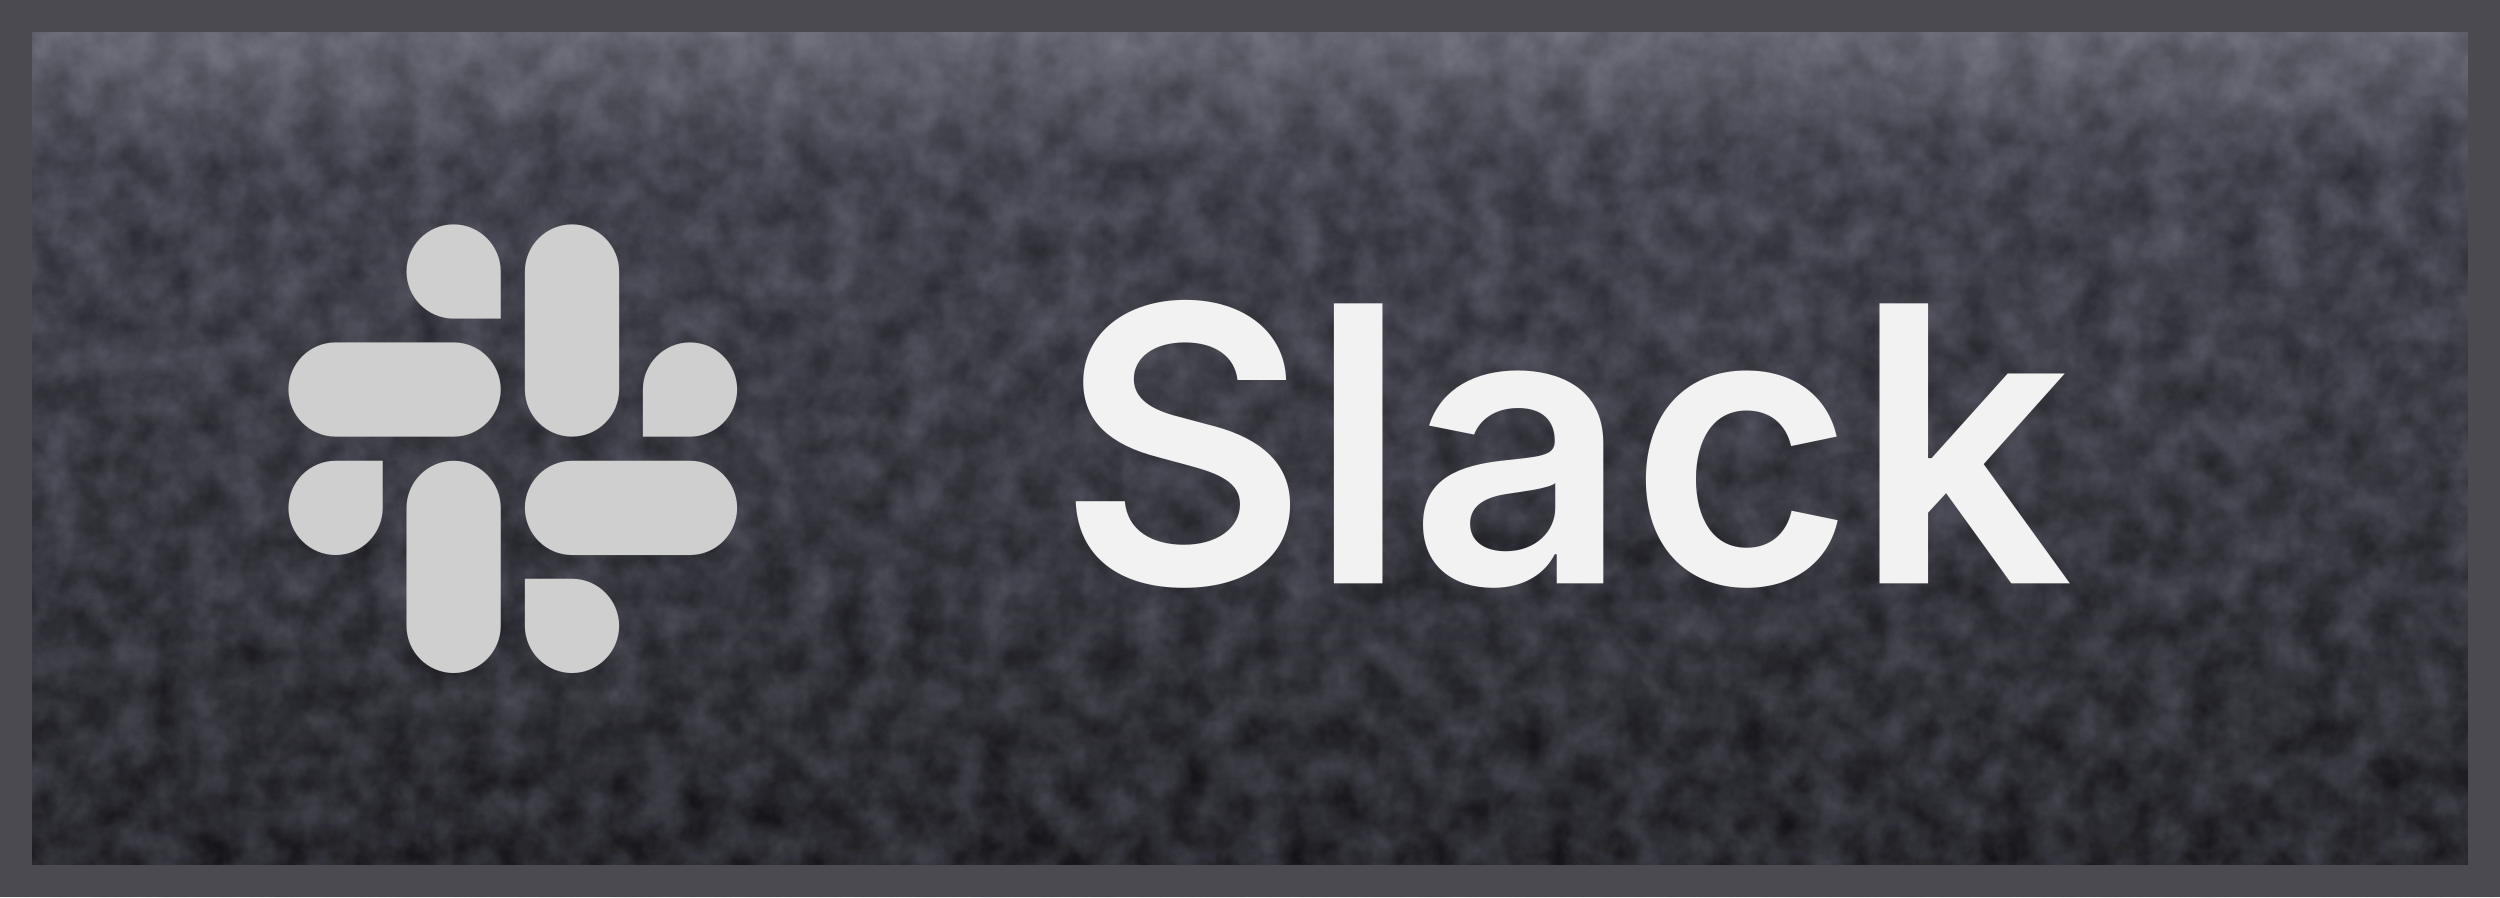
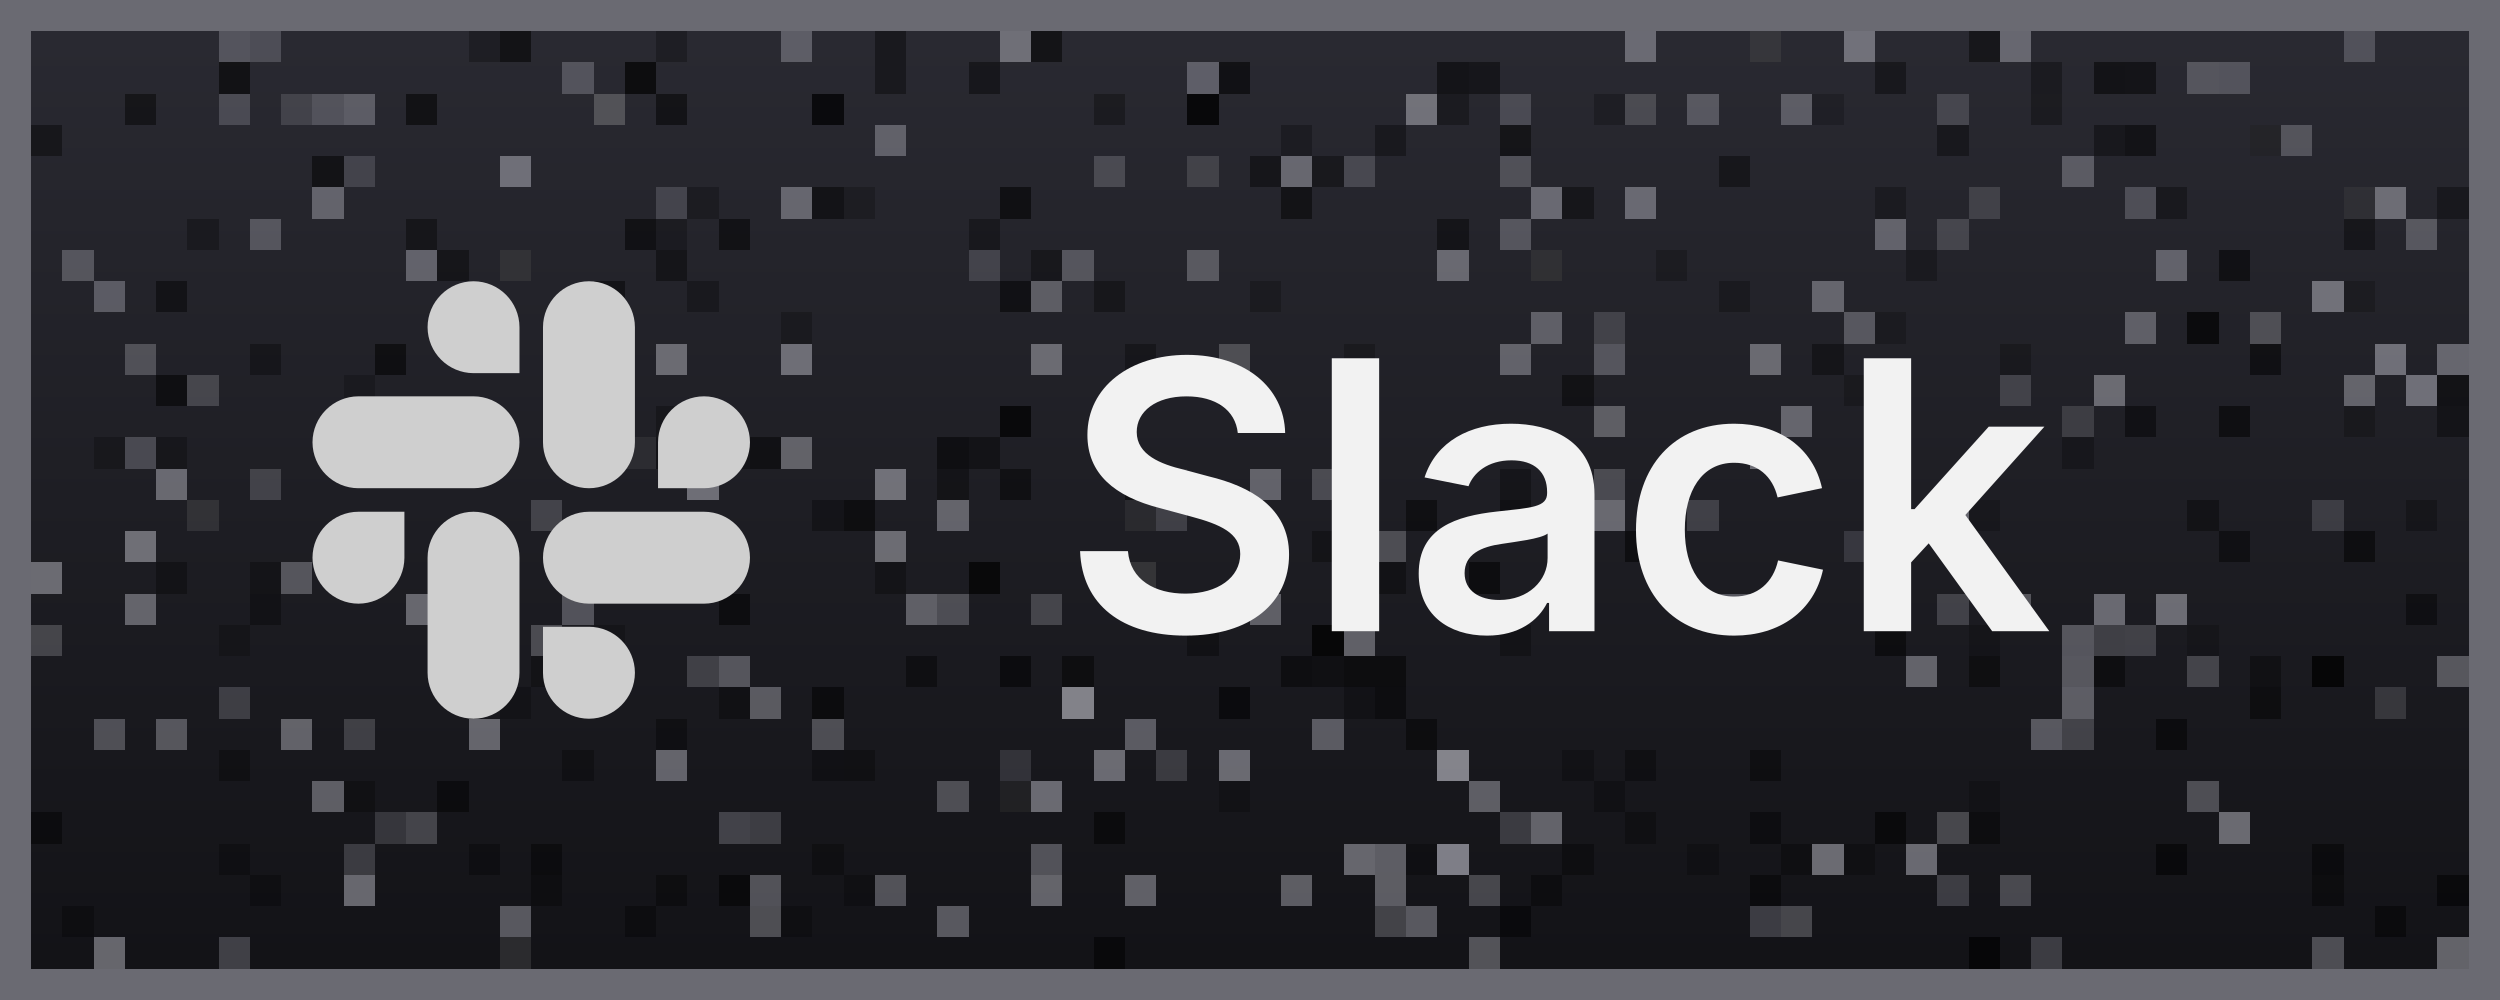
- <svg xmlns="http://www.w3.org/2000/svg" width="78" height="28" viewBox="0 0 78 28" role="img" aria-label="Slack">
+ <svg xmlns="http://www.w3.org/2000/svg" width="80" height="32" viewBox="0 0 80 32" role="img" aria-label="Slack">
  <defs>
    <linearGradient id="pt" x1="0" y1="0" x2="0" y2="1">
-       <stop offset="0" stop-color="#5a5a64" />
-       <stop offset="0.18" stop-color="#2a2a32" />
-       <stop offset="0.55" stop-color="#1e1e24" />
-       <stop offset="1" stop-color="#08080a" />
+       <stop offset="0" stop-color="#2a2a32" />
+       <stop offset="1" stop-color="#121216" />
    </linearGradient>
-     <filter id="gn" x="0" y="0" width="1" height="1" filterUnits="objectBoundingBox" primitiveUnits="userSpaceOnUse" color-interpolation-filters="sRGB">
-       <feTurbulence type="fractalNoise" baseFrequency="0.85" numOctaves="4" seed="4" stitchTiles="stitch" result="n" />
-       <feColorMatrix type="matrix" values="0 0 0 0 0.78  0 0 0 0 0.78  0 0 0 0 0.82  0 0 0 0.45 0" in="n" result="g" />
-       <feBlend in="SourceGraphic" in2="g" mode="overlay" />
-     </filter>
+     <clipPath id="face">
+       <rect x="0" y="0" width="80" height="32" />
+     </clipPath>
  </defs>
-   <rect x="0" y="0" width="78" height="28" shape-rendering="crispEdges" fill="url(#pt)" filter="url(#gn)" />
-   <rect x="0.5" y="0.5" width="77" height="27" fill="none" stroke="#4a4a50" shape-rendering="crispEdges" />
-   <g transform="translate(9.00 7.00) scale(0.5833)" fill="#cfcfcf">
+   <g clip-path="url(#face)" shape-rendering="crispEdges">
+     <rect x="0" y="0" width="80" height="32" fill="url(#pt)" />
+     <rect x="62" y="0" width="1" height="1" fill="#000000" opacity="0.51" />
+     <rect x="41" y="4" width="1" height="1" fill="#000000" opacity="0.27" />
+     <rect x="56" y="1" width="1" height="1" fill="#c8c8d2" opacity="0.41" />
+     <rect x="46" y="8" width="1" height="1" fill="#c8c8d2" opacity="0.42" />
+     <rect x="56" y="28" width="1" height="1" fill="#000000" opacity="0.45" />
+     <rect x="16" y="30" width="1" height="1" fill="#c8c8d2" opacity="0.40" />
+     <rect x="32" y="13" width="1" height="1" fill="#000000" opacity="0.50" />
+     <rect x="72" y="31" width="1" height="1" fill="#c8c8d2" opacity="0.25" />
+     <rect x="31" y="18" width="1" height="1" fill="#000000" opacity="0.46" />
+     <rect x="52" y="17" width="1" height="1" fill="#000000" opacity="0.51" />
+     <rect x="42" y="17" width="1" height="1" fill="#000000" opacity="0.32" />
+     <rect x="23" y="26" width="1" height="1" fill="#c8c8d2" opacity="0.25" />
+     <rect x="30" y="29" width="1" height="1" fill="#c8c8d2" opacity="0.38" />
+     <rect x="75" y="9" width="1" height="1" fill="#000000" opacity="0.21" />
+     <rect x="58" y="9" width="1" height="1" fill="#c8c8d2" opacity="0.40" />
+     <rect x="0" y="19" width="1" height="1" fill="#000000" opacity="0.32" />
+     <rect x="72" y="22" width="1" height="1" fill="#000000" opacity="0.45" />
+     <rect x="39" y="25" width="1" height="1" fill="#000000" opacity="0.22" />
+     <rect x="20" y="2" width="1" height="1" fill="#000000" opacity="0.30" />
+     <rect x="0" y="18" width="1" height="1" fill="#c8c8d2" opacity="0.46" />
+     <rect x="31" y="18" width="1" height="1" fill="#000000" opacity="0.42" />
+     <rect x="68" y="10" width="1" height="1" fill="#c8c8d2" opacity="0.37" />
+     <rect x="60" y="26" width="1" height="1" fill="#000000" opacity="0.55" />
+     <rect x="24" y="28" width="1" height="1" fill="#c8c8d2" opacity="0.34" />
+     <rect x="70" y="21" width="1" height="1" fill="#c8c8d2" opacity="0.24" />
+     <rect x="23" y="22" width="1" height="1" fill="#000000" opacity="0.33" />
+     <rect x="28" y="18" width="1" height="1" fill="#000000" opacity="0.30" />
+     <rect x="59" y="10" width="1" height="1" fill="#c8c8d2" opacity="0.32" />
+     <rect x="44" y="22" width="1" height="1" fill="#000000" opacity="0.48" />
+     <rect x="27" y="28" width="1" height="1" fill="#000000" opacity="0.23" />
+     <rect x="3" y="14" width="1" height="1" fill="#000000" opacity="0.24" />
+     <rect x="31" y="14" width="1" height="1" fill="#000000" opacity="0.39" />
+     <rect x="31" y="8" width="1" height="1" fill="#c8c8d2" opacity="0.19" />
+     <rect x="4" y="11" width="1" height="1" fill="#c8c8d2" opacity="0.28" />
+     <rect x="60" y="20" width="1" height="1" fill="#000000" opacity="0.49" />
+     <rect x="1" y="18" width="1" height="1" fill="#c8c8d2" opacity="0.46" />
+     <rect x="28" y="2" width="1" height="1" fill="#000000" opacity="0.38" />
+     <rect x="46" y="3" width="1" height="1" fill="#000000" opacity="0.32" />
+     <rect x="78" y="11" width="1" height="1" fill="#c8c8d2" opacity="0.41" />
+     <rect x="33" y="11" width="1" height="1" fill="#c8c8d2" opacity="0.44" />
+     <rect x="78" y="21" width="1" height="1" fill="#c8c8d2" opacity="0.35" />
+     <rect x="70" y="2" width="1" height="1" fill="#c8c8d2" opacity="0.28" />
+     <rect x="43" y="11" width="1" height="1" fill="#000000" opacity="0.24" />
+     <rect x="42" y="20" width="1" height="1" fill="#000000" opacity="0.48" />
+     <rect x="63" y="16" width="1" height="1" fill="#000000" opacity="0.21" />
+     <rect x="21" y="3" width="1" height="1" fill="#000000" opacity="0.50" />
+     <rect x="74" y="27" width="1" height="1" fill="#000000" opacity="0.47" />
+     <rect x="37" y="15" width="1" height="1" fill="#c8c8d2" opacity="0.29" />
+     <rect x="8" y="18" width="1" height="1" fill="#000000" opacity="0.30" />
+     <rect x="8" y="0" width="1" height="1" fill="#000000" opacity="0.49" />
+     <rect x="33" y="25" width="1" height="1" fill="#c8c8d2" opacity="0.47" />
+     <rect x="54" y="27" width="1" height="1" fill="#000000" opacity="0.23" />
+     <rect x="33" y="9" width="1" height="1" fill="#c8c8d2" opacity="0.35" />
+     <rect x="0" y="26" width="1" height="1" fill="#000000" opacity="0.25" />
+     <rect x="60" y="6" width="1" height="1" fill="#000000" opacity="0.27" />
+     <rect x="19" y="14" width="1" height="1" fill="#c8c8d2" opacity="0.26" />
+     <rect x="35" y="3" width="1" height="1" fill="#000000" opacity="0.31" />
+     <rect x="8" y="7" width="1" height="1" fill="#c8c8d2" opacity="0.30" />
+     <rect x="1" y="26" width="1" height="1" fill="#000000" opacity="0.30" />
+     <rect x="48" y="7" width="1" height="1" fill="#c8c8d2" opacity="0.30" />
+     <rect x="35" y="5" width="1" height="1" fill="#c8c8d2" opacity="0.22" />
+     <rect x="50" y="18" width="1" height="1" fill="#c8c8d2" opacity="0.46" />
+     <rect x="48" y="29" width="1" height="1" fill="#000000" opacity="0.48" />
+     <rect x="63" y="20" width="1" height="1" fill="#000000" opacity="0.22" />
+     <rect x="9" y="18" width="1" height="1" fill="#c8c8d2" opacity="0.33" />
+     <rect x="15" y="0" width="1" height="1" fill="#c8c8d2" opacity="0.32" />
+     <rect x="0" y="4" width="1" height="1" fill="#c8c8d2" opacity="0.40" />
+     <rect x="18" y="18" width="1" height="1" fill="#c8c8d2" opacity="0.29" />
+     <rect x="21" y="24" width="1" height="1" fill="#c8c8d2" opacity="0.43" />
+     <rect x="75" y="6" width="1" height="1" fill="#c8c8d2" opacity="0.19" />
+     <rect x="70" y="16" width="1" height="1" fill="#000000" opacity="0.36" />
+     <rect x="72" y="10" width="1" height="1" fill="#000000" opacity="0.50" />
+     <rect x="36" y="28" width="1" height="1" fill="#c8c8d2" opacity="0.42" />
+     <rect x="42" y="5" width="1" height="1" fill="#000000" opacity="0.35" />
+     <rect x="26" y="3" width="1" height="1" fill="#000000" opacity="0.49" />
+     <rect x="6" y="12" width="1" height="1" fill="#c8c8d2" opacity="0.22" />
+     <rect x="35" y="9" width="1" height="1" fill="#000000" opacity="0.35" />
+     <rect x="3" y="23" width="1" height="1" fill="#c8c8d2" opacity="0.43" />
+     <rect x="51" y="3" width="1" height="1" fill="#000000" opacity="0.24" />
+     <rect x="6" y="7" width="1" height="1" fill="#000000" opacity="0.29" />
+     <rect x="7" y="22" width="1" height="1" fill="#c8c8d2" opacity="0.21" />
+     <rect x="11" y="25" width="1" height="1" fill="#000000" opacity="0.28" />
+     <rect x="58" y="11" width="1" height="1" fill="#000000" opacity="0.37" />
+     <rect x="43" y="0" width="1" height="1" fill="#000000" opacity="0.49" />
+     <rect x="74" y="9" width="1" height="1" fill="#c8c8d2" opacity="0.47" />
+     <rect x="21" y="11" width="1" height="1" fill="#c8c8d2" opacity="0.44" />
+     <rect x="14" y="18" width="1" height="1" fill="#c8c8d2" opacity="0.27" />
+     <rect x="38" y="8" width="1" height="1" fill="#000000" opacity="0.25" />
+     <rect x="58" y="27" width="1" height="1" fill="#c8c8d2" opacity="0.48" />
+     <rect x="46" y="17" width="1" height="1" fill="#000000" opacity="0.38" />
+     <rect x="71" y="8" width="1" height="1" fill="#000000" opacity="0.52" />
+     <rect x="8" y="28" width="1" height="1" fill="#000000" opacity="0.30" />
+     <rect x="28" y="15" width="1" height="1" fill="#c8c8d2" opacity="0.35" />
+     <rect x="49" y="0" width="1" height="1" fill="#c8c8d2" opacity="0.43" />
+     <rect x="43" y="27" width="1" height="1" fill="#c8c8d2" opacity="0.45" />
+     <rect x="58" y="3" width="1" height="1" fill="#000000" opacity="0.20" />
+     <rect x="79" y="7" width="1" height="1" fill="#000000" opacity="0.36" />
+     <rect x="5" y="18" width="1" height="1" fill="#000000" opacity="0.33" />
+     <rect x="1" y="4" width="1" height="1" fill="#000000" opacity="0.41" />
+     <rect x="1" y="20" width="1" height="1" fill="#c8c8d2" opacity="0.24" />
+     <rect x="17" y="21" width="1" height="1" fill="#000000" opacity="0.28" />
+     <rect x="38" y="3" width="1" height="1" fill="#000000" opacity="0.56" />
+     <rect x="65" y="3" width="1" height="1" fill="#000000" opacity="0.31" />
+     <rect x="19" y="20" width="1" height="1" fill="#000000" opacity="0.21" />
+     <rect x="4" y="17" width="1" height="1" fill="#c8c8d2" opacity="0.48" />
+     <rect x="24" y="29" width="1" height="1" fill="#c8c8d2" opacity="0.32" />
+     <rect x="71" y="17" width="1" height="1" fill="#000000" opacity="0.44" />
+     <rect x="25" y="11" width="1" height="1" fill="#c8c8d2" opacity="0.46" />
+     <rect x="1" y="26" width="1" height="1" fill="#000000" opacity="0.21" />
+     <rect x="13" y="19" width="1" height="1" fill="#000000" opacity="0.39" />
+     <rect x="72" y="4" width="1" height="1" fill="#c8c8d2" opacity="0.18" />
+     <rect x="66" y="22" width="1" height="1" fill="#c8c8d2" opacity="0.39" />
+     <rect x="37" y="16" width="1" height="1" fill="#c8c8d2" opacity="0.20" />
+     <rect x="56" y="31" width="1" height="1" fill="#000000" opacity="0.33" />
+     <rect x="15" y="23" width="1" height="1" fill="#c8c8d2" opacity="0.44" />
+     <rect x="76" y="11" width="1" height="1" fill="#c8c8d2" opacity="0.47" />
+     <rect x="35" y="30" width="1" height="1" fill="#000000" opacity="0.50" />
+     <rect x="25" y="29" width="1" height="1" fill="#000000" opacity="0.26" />
+     <rect x="41" y="5" width="1" height="1" fill="#c8c8d2" opacity="0.40" />
+     <rect x="70" y="10" width="1" height="1" fill="#000000" opacity="0.50" />
+     <rect x="25" y="1" width="1" height="1" fill="#c8c8d2" opacity="0.33" />
+     <rect x="36" y="15" width="1" height="1" fill="#000000" opacity="0.47" />
+     <rect x="14" y="8" width="1" height="1" fill="#000000" opacity="0.40" />
+     <rect x="62" y="28" width="1" height="1" fill="#c8c8d2" opacity="0.23" />
+     <rect x="25" y="31" width="1" height="1" fill="#000000" opacity="0.21" />
+     <rect x="68" y="13" width="1" height="1" fill="#000000" opacity="0.46" />
+     <rect x="78" y="31" width="1" height="1" fill="#c8c8d2" opacity="0.41" />
+     <rect x="73" y="4" width="1" height="1" fill="#c8c8d2" opacity="0.28" />
+     <rect x="6" y="16" width="1" height="1" fill="#000000" opacity="0.44" />
+     <rect x="78" y="28" width="1" height="1" fill="#000000" opacity="0.53" />
+     <rect x="9" y="3" width="1" height="1" fill="#c8c8d2" opacity="0.17" />
+     <rect x="62" y="26" width="1" height="1" fill="#000000" opacity="0.32" />
+     <rect x="51" y="15" width="1" height="1" fill="#c8c8d2" opacity="0.26" />
+     <rect x="11" y="12" width="1" height="1" fill="#000000" opacity="0.20" />
+     <rect x="23" y="19" width="1" height="1" fill="#000000" opacity="0.52" />
+     <rect x="4" y="3" width="1" height="1" fill="#000000" opacity="0.46" />
+     <rect x="32" y="24" width="1" height="1" fill="#c8c8d2" opacity="0.16" />
+     <rect x="69" y="6" width="1" height="1" fill="#000000" opacity="0.33" />
+     <rect x="5" y="14" width="1" height="1" fill="#000000" opacity="0.27" />
+     <rect x="76" y="6" width="1" height="1" fill="#c8c8d2" opacity="0.44" />
+     <rect x="75" y="1" width="1" height="1" fill="#c8c8d2" opacity="0.25" />
+     <rect x="39" y="2" width="1" height="1" fill="#000000" opacity="0.32" />
+     <rect x="56" y="11" width="1" height="1" fill="#000000" opacity="0.33" />
+     <rect x="36" y="16" width="1" height="1" fill="#c8c8d2" opacity="0.19" />
+     <rect x="56" y="14" width="1" height="1" fill="#c8c8d2" opacity="0.45" />
+     <rect x="57" y="13" width="1" height="1" fill="#c8c8d2" opacity="0.41" />
+     <rect x="24" y="14" width="1" height="1" fill="#000000" opacity="0.45" />
+     <rect x="46" y="27" width="1" height="1" fill="#c8c8d2" opacity="0.45" />
+     <rect x="48" y="20" width="1" height="1" fill="#000000" opacity="0.28" />
+     <rect x="59" y="12" width="1" height="1" fill="#000000" opacity="0.22" />
+     <rect x="35" y="26" width="1" height="1" fill="#000000" opacity="0.51" />
+     <rect x="22" y="15" width="1" height="1" fill="#c8c8d2" opacity="0.47" />
+     <rect x="51" y="11" width="1" height="1" fill="#c8c8d2" opacity="0.31" />
+     <rect x="28" y="4" width="1" height="1" fill="#c8c8d2" opacity="0.36" />
+     <rect x="75" y="13" width="1" height="1" fill="#000000" opacity="0.23" />
+     <rect x="42" y="23" width="1" height="1" fill="#c8c8d2" opacity="0.38" />
+     <rect x="39" y="22" width="1" height="1" fill="#000000" opacity="0.54" />
+     <rect x="20" y="18" width="1" height="1" fill="#000000" opacity="0.26" />
+     <rect x="38" y="5" width="1" height="1" fill="#c8c8d2" opacity="0.17" />
+     <rect x="28" y="1" width="1" height="1" fill="#000000" opacity="0.38" />
+     <rect x="56" y="24" width="1" height="1" fill="#000000" opacity="0.39" />
+     <rect x="30" y="14" width="1" height="1" fill="#000000" opacity="0.51" />
+     <rect x="12" y="11" width="1" height="1" fill="#000000" opacity="0.54" />
+     <rect x="25" y="31" width="1" height="1" fill="#000000" opacity="0.48" />
+     <rect x="9" y="23" width="1" height="1" fill="#c8c8d2" opacity="0.42" />
+     <rect x="59" y="27" width="1" height="1" fill="#000000" opacity="0.26" />
+     <rect x="53" y="8" width="1" height="1" fill="#000000" opacity="0.23" />
+     <rect x="59" y="31" width="1" height="1" fill="#000000" opacity="0.55" />
+     <rect x="77" y="7" width="1" height="1" fill="#c8c8d2" opacity="0.31" />
+     <rect x="44" y="28" width="1" height="1" fill="#c8c8d2" opacity="0.40" />
+     <rect x="34" y="21" width="1" height="1" fill="#000000" opacity="0.47" />
+     <rect x="25" y="31" width="1" height="1" fill="#000000" opacity="0.32" />
+     <rect x="64" y="11" width="1" height="1" fill="#000000" opacity="0.24" />
+     <rect x="44" y="17" width="1" height="1" fill="#c8c8d2" opacity="0.28" />
+     <rect x="46" y="24" width="1" height="1" fill="#c8c8d2" opacity="0.48" />
+     <rect x="23" y="14" width="1" height="1" fill="#000000" opacity="0.35" />
+     <rect x="55" y="5" width="1" height="1" fill="#000000" opacity="0.40" />
+     <rect x="24" y="0" width="1" height="1" fill="#c8c8d2" opacity="0.20" />
+     <rect x="68" y="20" width="1" height="1" fill="#c8c8d2" opacity="0.22" />
+     <rect x="40" y="15" width="1" height="1" fill="#c8c8d2" opacity="0.40" />
+     <rect x="50" y="18" width="1" height="1" fill="#c8c8d2" opacity="0.42" />
+     <rect x="75" y="6" width="1" height="1" fill="#000000" opacity="0.31" />
+     <rect x="78" y="6" width="1" height="1" fill="#000000" opacity="0.34" />
+     <rect x="60" y="31" width="1" height="1" fill="#c8c8d2" opacity="0.40" />
+     <rect x="30" y="19" width="1" height="1" fill="#c8c8d2" opacity="0.29" />
+     <rect x="72" y="10" width="1" height="1" fill="#c8c8d2" opacity="0.34" />
+     <rect x="19" y="3" width="1" height="1" fill="#000000" opacity="0.52" />
+     <rect x="13" y="8" width="1" height="1" fill="#c8c8d2" opacity="0.38" />
+     <rect x="7" y="2" width="1" height="1" fill="#000000" opacity="0.23" />
+     <rect x="49" y="28" width="1" height="1" fill="#000000" opacity="0.37" />
+     <rect x="65" y="23" width="1" height="1" fill="#c8c8d2" opacity="0.36" />
+     <rect x="23" y="7" width="1" height="1" fill="#000000" opacity="0.51" />
+     <rect x="21" y="28" width="1" height="1" fill="#000000" opacity="0.35" />
+     <rect x="53" y="0" width="1" height="1" fill="#c8c8d2" opacity="0.24" />
+     <rect x="71" y="13" width="1" height="1" fill="#000000" opacity="0.53" />
+     <rect x="7" y="27" width="1" height="1" fill="#000000" opacity="0.27" />
+     <rect x="32" y="25" width="1" height="1" fill="#c8c8d2" opacity="0.28" />
+     <rect x="44" y="27" width="1" height="1" fill="#c8c8d2" opacity="0.40" />
+     <rect x="40" y="19" width="1" height="1" fill="#c8c8d2" opacity="0.39" />
+     <rect x="22" y="21" width="1" height="1" fill="#c8c8d2" opacity="0.22" />
+     <rect x="66" y="14" width="1" height="1" fill="#000000" opacity="0.25" />
+     <rect x="10" y="5" width="1" height="1" fill="#000000" opacity="0.51" />
+     <rect x="14" y="25" width="1" height="1" fill="#000000" opacity="0.47" />
+     <rect x="48" y="16" width="1" height="1" fill="#000000" opacity="0.45" />
+     <rect x="16" y="22" width="1" height="1" fill="#000000" opacity="0.23" />
+     <rect x="0" y="18" width="1" height="1" fill="#000000" opacity="0.28" />
+     <rect x="62" y="26" width="1" height="1" fill="#c8c8d2" opacity="0.30" />
+     <rect x="31" y="7" width="1" height="1" fill="#000000" opacity="0.33" />
+     <rect x="50" y="27" width="1" height="1" fill="#000000" opacity="0.35" />
+     <rect x="40" y="9" width="1" height="1" fill="#000000" opacity="0.24" />
+     <rect x="21" y="6" width="1" height="1" fill="#c8c8d2" opacity="0.19" />
+     <rect x="27" y="16" width="1" height="1" fill="#000000" opacity="0.53" />
+     <rect x="39" y="11" width="1" height="1" fill="#000000" opacity="0.41" />
+     <rect x="7" y="20" width="1" height="1" fill="#000000" opacity="0.21" />
+     <rect x="2" y="8" width="1" height="1" fill="#c8c8d2" opacity="0.30" />
+     <rect x="20" y="7" width="1" height="1" fill="#000000" opacity="0.52" />
+     <rect x="43" y="21" width="1" height="1" fill="#000000" opacity="0.51" />
+     <rect x="62" y="19" width="1" height="1" fill="#c8c8d2" opacity="0.22" />
+     <rect x="31" y="2" width="1" height="1" fill="#000000" opacity="0.42" />
+     <rect x="69" y="8" width="1" height="1" fill="#c8c8d2" opacity="0.38" />
+     <rect x="39" y="11" width="1" height="1" fill="#c8c8d2" opacity="0.32" />
+     <rect x="52" y="1" width="1" height="1" fill="#c8c8d2" opacity="0.41" />
+     <rect x="11" y="27" width="1" height="1" fill="#c8c8d2" opacity="0.21" />
+     <rect x="21" y="13" width="1" height="1" fill="#000000" opacity="0.28" />
+     <rect x="71" y="26" width="1" height="1" fill="#c8c8d2" opacity="0.47" />
+     <rect x="26" y="27" width="1" height="1" fill="#000000" opacity="0.29" />
+     <rect x="32" y="13" width="1" height="1" fill="#000000" opacity="0.42" />
+     <rect x="31" y="31" width="1" height="1" fill="#000000" opacity="0.46" />
+     <rect x="74" y="21" width="1" height="1" fill="#000000" opacity="0.54" />
+     <rect x="79" y="21" width="1" height="1" fill="#c8c8d2" opacity="0.32" />
+     <rect x="17" y="16" width="1" height="1" fill="#c8c8d2" opacity="0.22" />
+     <rect x="26" y="3" width="1" height="1" fill="#000000" opacity="0.48" />
+     <rect x="17" y="28" width="1" height="1" fill="#000000" opacity="0.32" />
+     <rect x="16" y="8" width="1" height="1" fill="#c8c8d2" opacity="0.41" />
+     <rect x="33" y="19" width="1" height="1" fill="#c8c8d2" opacity="0.24" />
+     <rect x="60" y="2" width="1" height="1" fill="#000000" opacity="0.39" />
+     <rect x="52" y="26" width="1" height="1" fill="#000000" opacity="0.28" />
+     <rect x="32" y="15" width="1" height="1" fill="#000000" opacity="0.46" />
+     <rect x="36" y="16" width="1" height="1" fill="#000000" opacity="0.32" />
+     <rect x="74" y="16" width="1" height="1" fill="#c8c8d2" opacity="0.18" />
+     <rect x="67" y="20" width="1" height="1" fill="#c8c8d2" opacity="0.21" />
+     <rect x="36" y="23" width="1" height="1" fill="#c8c8d2" opacity="0.38" />
+     <rect x="32" y="6" width="1" height="1" fill="#000000" opacity="0.56" />
+     <rect x="64" y="19" width="1" height="1" fill="#c8c8d2" opacity="0.33" />
+     <rect x="39" y="2" width="1" height="1" fill="#000000" opacity="0.36" />
+     <rect x="54" y="3" width="1" height="1" fill="#c8c8d2" opacity="0.30" />
+     <rect x="26" y="23" width="1" height="1" fill="#c8c8d2" opacity="0.30" />
+     <rect x="34" y="22" width="1" height="1" fill="#c8c8d2" opacity="0.44" />
+     <rect x="70" y="25" width="1" height="1" fill="#c8c8d2" opacity="0.31" />
+     <rect x="75" y="12" width="1" height="1" fill="#c8c8d2" opacity="0.40" />
+     <rect x="20" y="14" width="1" height="1" fill="#c8c8d2" opacity="0.22" />
+     <rect x="64" y="31" width="1" height="1" fill="#c8c8d2" opacity="0.23" />
+     <rect x="71" y="2" width="1" height="1" fill="#c8c8d2" opacity="0.27" />
+     <rect x="13" y="7" width="1" height="1" fill="#000000" opacity="0.40" />
+     <rect x="44" y="29" width="1" height="1" fill="#c8c8d2" opacity="0.26" />
+     <rect x="64" y="1" width="1" height="1" fill="#c8c8d2" opacity="0.39" />
+     <rect x="37" y="31" width="1" height="1" fill="#000000" opacity="0.26" />
+     <rect x="79" y="20" width="1" height="1" fill="#c8c8d2" opacity="0.16" />
+     <rect x="48" y="3" width="1" height="1" fill="#c8c8d2" opacity="0.22" />
+     <rect x="17" y="27" width="1" height="1" fill="#000000" opacity="0.43" />
+     <rect x="0" y="10" width="1" height="1" fill="#c8c8d2" opacity="0.20" />
+     <rect x="14" y="10" width="1" height="1" fill="#c8c8d2" opacity="0.47" />
+     <rect x="77" y="12" width="1" height="1" fill="#c8c8d2" opacity="0.47" />
+     <rect x="47" y="31" width="1" height="1" fill="#c8c8d2" opacity="0.34" />
+     <rect x="25" y="6" width="1" height="1" fill="#c8c8d2" opacity="0.40" />
+     <rect x="22" y="6" width="1" height="1" fill="#000000" opacity="0.25" />
+     <rect x="70" y="10" width="1" height="1" fill="#000000" opacity="0.36" />
+     <rect x="68" y="4" width="1" height="1" fill="#000000" opacity="0.50" />
+     <rect x="18" y="24" width="1" height="1" fill="#000000" opacity="0.30" />
+     <rect x="78" y="12" width="1" height="1" fill="#000000" opacity="0.43" />
+     <rect x="21" y="1" width="1" height="1" fill="#000000" opacity="0.27" />
+     <rect x="15" y="1" width="1" height="1" fill="#000000" opacity="0.27" />
+     <rect x="16" y="29" width="1" height="1" fill="#c8c8d2" opacity="0.38" />
+     <rect x="55" y="19" width="1" height="1" fill="#c8c8d2" opacity="0.34" />
+     <rect x="66" y="21" width="1" height="1" fill="#c8c8d2" opacity="0.19" />
+     <rect x="15" y="27" width="1" height="1" fill="#000000" opacity="0.32" />
+     <rect x="77" y="19" width="1" height="1" fill="#000000" opacity="0.44" />
+     <rect x="44" y="4" width="1" height="1" fill="#000000" opacity="0.35" />
+     <rect x="79" y="11" width="1" height="1" fill="#c8c8d2" opacity="0.24" />
+     <rect x="43" y="18" width="1" height="1" fill="#c8c8d2" opacity="0.38" />
+     <rect x="21" y="14" width="1" height="1" fill="#000000" opacity="0.38" />
+     <rect x="57" y="3" width="1" height="1" fill="#c8c8d2" opacity="0.33" />
+     <rect x="51" y="13" width="1" height="1" fill="#000000" opacity="0.38" />
+     <rect x="12" y="26" width="1" height="1" fill="#c8c8d2" opacity="0.18" />
+     <rect x="11" y="3" width="1" height="1" fill="#c8c8d2" opacity="0.33" />
+     <rect x="38" y="20" width="1" height="1" fill="#000000" opacity="0.33" />
+     <rect x="63" y="26" width="1" height="1" fill="#000000" opacity="0.42" />
+     <rect x="51" y="16" width="1" height="1" fill="#c8c8d2" opacity="0.44" />
+     <rect x="63" y="1" width="1" height="1" fill="#000000" opacity="0.45" />
+     <rect x="32" y="25" width="1" height="1" fill="#000000" opacity="0.54" />
+     <rect x="52" y="3" width="1" height="1" fill="#000000" opacity="0.23" />
+     <rect x="44" y="18" width="1" height="1" fill="#000000" opacity="0.35" />
+     <rect x="33" y="27" width="1" height="1" fill="#c8c8d2" opacity="0.34" />
+     <rect x="63" y="6" width="1" height="1" fill="#c8c8d2" opacity="0.17" />
+     <rect x="19" y="3" width="1" height="1" fill="#c8c8d2" opacity="0.35" />
+     <rect x="68" y="2" width="1" height="1" fill="#000000" opacity="0.50" />
+     <rect x="2" y="29" width="1" height="1" fill="#000000" opacity="0.30" />
+     <rect x="20" y="2" width="1" height="1" fill="#000000" opacity="0.55" />
+     <rect x="21" y="7" width="1" height="1" fill="#000000" opacity="0.24" />
+     <rect x="48" y="15" width="1" height="1" fill="#000000" opacity="0.31" />
+     <rect x="24" y="22" width="1" height="1" fill="#c8c8d2" opacity="0.37" />
+     <rect x="44" y="21" width="1" height="1" fill="#000000" opacity="0.50" />
+     <rect x="51" y="10" width="1" height="1" fill="#c8c8d2" opacity="0.19" />
+     <rect x="79" y="13" width="1" height="1" fill="#c8c8d2" opacity="0.29" />
+     <rect x="18" y="18" width="1" height="1" fill="#c8c8d2" opacity="0.40" />
+     <rect x="52" y="3" width="1" height="1" fill="#c8c8d2" opacity="0.26" />
+     <rect x="51" y="25" width="1" height="1" fill="#000000" opacity="0.26" />
+     <rect x="16" y="30" width="1" height="1" fill="#000000" opacity="0.53" />
+     <rect x="27" y="24" width="1" height="1" fill="#000000" opacity="0.31" />
+     <rect x="27" y="6" width="1" height="1" fill="#000000" opacity="0.22" />
+     <rect x="47" y="25" width="1" height="1" fill="#c8c8d2" opacity="0.40" />
+     <rect x="38" y="8" width="1" height="1" fill="#c8c8d2" opacity="0.36" />
+     <rect x="79" y="6" width="1" height="1" fill="#000000" opacity="0.20" />
+     <rect x="46" y="2" width="1" height="1" fill="#000000" opacity="0.51" />
+     <rect x="13" y="26" width="1" height="1" fill="#c8c8d2" opacity="0.26" />
+     <rect x="50" y="24" width="1" height="1" fill="#000000" opacity="0.25" />
+     <rect x="47" y="30" width="1" height="1" fill="#000000" opacity="0.23" />
+     <rect x="28" y="17" width="1" height="1" fill="#c8c8d2" opacity="0.46" />
+     <rect x="61" y="27" width="1" height="1" fill="#c8c8d2" opacity="0.47" />
+     <rect x="64" y="28" width="1" height="1" fill="#c8c8d2" opacity="0.29" />
+     <rect x="36" y="18" width="1" height="1" fill="#c8c8d2" opacity="0.37" />
+     <rect x="11" y="5" width="1" height="1" fill="#c8c8d2" opacity="0.18" />
+     <rect x="25" y="14" width="1" height="1" fill="#000000" opacity="0.53" />
+     <rect x="38" y="2" width="1" height="1" fill="#c8c8d2" opacity="0.34" />
+     <rect x="33" y="28" width="1" height="1" fill="#c8c8d2" opacity="0.44" />
+     <rect x="65" y="30" width="1" height="1" fill="#c8c8d2" opacity="0.23" />
+     <rect x="45" y="3" width="1" height="1" fill="#c8c8d2" opacity="0.46" />
+     <rect x="78" y="30" width="1" height="1" fill="#c8c8d2" opacity="0.44" />
+     <rect x="47" y="18" width="1" height="1" fill="#000000" opacity="0.54" />
+     <rect x="29" y="31" width="1" height="1" fill="#000000" opacity="0.55" />
+     <rect x="79" y="14" width="1" height="1" fill="#000000" opacity="0.37" />
+     <rect x="66" y="20" width="1" height="1" fill="#c8c8d2" opacity="0.34" />
+     <rect x="56" y="26" width="1" height="1" fill="#000000" opacity="0.39" />
+     <rect x="39" y="24" width="1" height="1" fill="#c8c8d2" opacity="0.36" />
+     <rect x="49" y="6" width="1" height="1" fill="#c8c8d2" opacity="0.42" />
+     <rect x="0" y="3" width="1" height="1" fill="#c8c8d2" opacity="0.32" />
+     <rect x="3" y="30" width="1" height="1" fill="#c8c8d2" opacity="0.46" />
+     <rect x="61" y="21" width="1" height="1" fill="#c8c8d2" opacity="0.42" />
+     <rect x="18" y="21" width="1" height="1" fill="#000000" opacity="0.35" />
+     <rect x="5" y="9" width="1" height="1" fill="#000000" opacity="0.45" />
+     <rect x="26" y="22" width="1" height="1" fill="#000000" opacity="0.52" />
+     <rect x="59" y="17" width="1" height="1" fill="#c8c8d2" opacity="0.16" />
+     <rect x="4" y="14" width="1" height="1" fill="#c8c8d2" opacity="0.25" />
+     <rect x="66" y="21" width="1" height="1" fill="#c8c8d2" opacity="0.20" />
+     <rect x="77" y="16" width="1" height="1" fill="#000000" opacity="0.27" />
+     <rect x="62" y="3" width="1" height="1" fill="#c8c8d2" opacity="0.19" />
+     <rect x="50" y="6" width="1" height="1" fill="#000000" opacity="0.40" />
+     <rect x="55" y="9" width="1" height="1" fill="#000000" opacity="0.26" />
+     <rect x="60" y="31" width="1" height="1" fill="#c8c8d2" opacity="0.20" />
+     <rect x="17" y="20" width="1" height="1" fill="#c8c8d2" opacity="0.28" />
+     <rect x="61" y="8" width="1" height="1" fill="#000000" opacity="0.27" />
+     <rect x="18" y="19" width="1" height="1" fill="#c8c8d2" opacity="0.32" />
+     <rect x="49" y="8" width="1" height="1" fill="#c8c8d2" opacity="0.40" />
+     <rect x="62" y="7" width="1" height="1" fill="#c8c8d2" opacity="0.20" />
+     <rect x="38" y="3" width="1" height="1" fill="#000000" opacity="0.53" />
+     <rect x="48" y="5" width="1" height="1" fill="#c8c8d2" opacity="0.26" />
+     <rect x="26" y="6" width="1" height="1" fill="#000000" opacity="0.48" />
+     <rect x="49" y="8" width="1" height="1" fill="#000000" opacity="0.53" />
+     <rect x="13" y="3" width="1" height="1" fill="#000000" opacity="0.55" />
+     <rect x="4" y="19" width="1" height="1" fill="#c8c8d2" opacity="0.42" />
+     <rect x="7" y="31" width="1" height="1" fill="#c8c8d2" opacity="0.25" />
+     <rect x="63" y="30" width="1" height="1" fill="#000000" opacity="0.37" />
+     <rect x="67" y="21" width="1" height="1" fill="#000000" opacity="0.46" />
+     <rect x="29" y="21" width="1" height="1" fill="#000000" opacity="0.42" />
+     <rect x="0" y="18" width="1" height="1" fill="#000000" opacity="0.53" />
+     <rect x="8" y="11" width="1" height="1" fill="#000000" opacity="0.33" />
+     <rect x="6" y="0" width="1" height="1" fill="#c8c8d2" opacity="0.21" />
+     <rect x="68" y="6" width="1" height="1" fill="#c8c8d2" opacity="0.25" />
+     <rect x="60" y="10" width="1" height="1" fill="#000000" opacity="0.21" />
+     <rect x="6" y="0" width="1" height="1" fill="#c8c8d2" opacity="0.25" />
+     <rect x="21" y="23" width="1" height="1" fill="#000000" opacity="0.36" />
+     <rect x="39" y="12" width="1" height="1" fill="#000000" opacity="0.36" />
+     <rect x="8" y="19" width="1" height="1" fill="#000000" opacity="0.34" />
+     <rect x="76" y="29" width="1" height="1" fill="#000000" opacity="0.45" />
+     <rect x="70" y="31" width="1" height="1" fill="#000000" opacity="0.31" />
+     <rect x="0" y="19" width="1" height="1" fill="#000000" opacity="0.45" />
+     <rect x="10" y="6" width="1" height="1" fill="#c8c8d2" opacity="0.38" />
+     <rect x="72" y="11" width="1" height="1" fill="#000000" opacity="0.50" />
+     <rect x="24" y="26" width="1" height="1" fill="#c8c8d2" opacity="0.22" />
+     <rect x="57" y="27" width="1" height="1" fill="#000000" opacity="0.30" />
+     <rect x="11" y="28" width="1" height="1" fill="#c8c8d2" opacity="0.46" />
+     <rect x="28" y="15" width="1" height="1" fill="#c8c8d2" opacity="0.21" />
+     <rect x="59" y="1" width="1" height="1" fill="#c8c8d2" opacity="0.45" />
+     <rect x="57" y="29" width="1" height="1" fill="#c8c8d2" opacity="0.28" />
+     <rect x="7" y="2" width="1" height="1" fill="#000000" opacity="0.42" />
+     <rect x="7" y="24" width="1" height="1" fill="#000000" opacity="0.31" />
+     <rect x="75" y="31" width="1" height="1" fill="#c8c8d2" opacity="0.28" />
+     <rect x="26" y="16" width="1" height="1" fill="#000000" opacity="0.32" />
+     <rect x="42" y="21" width="1" height="1" fill="#000000" opacity="0.39" />
+     <rect x="45" y="0" width="1" height="1" fill="#c8c8d2" opacity="0.31" />
+     <rect x="19" y="9" width="1" height="1" fill="#000000" opacity="0.45" />
+     <rect x="72" y="4" width="1" height="1" fill="#000000" opacity="0.47" />
+     <rect x="72" y="21" width="1" height="1" fill="#000000" opacity="0.35" />
+     <rect x="40" y="5" width="1" height="1" fill="#000000" opacity="0.42" />
+     <rect x="70" y="20" width="1" height="1" fill="#000000" opacity="0.20" />
+     <rect x="22" y="9" width="1" height="1" fill="#000000" opacity="0.28" />
+     <rect x="41" y="6" width="1" height="1" fill="#000000" opacity="0.49" />
+     <rect x="67" y="12" width="1" height="1" fill="#c8c8d2" opacity="0.44" />
+     <rect x="30" y="15" width="1" height="1" fill="#000000" opacity="0.35" />
+     <rect x="41" y="21" width="1" height="1" fill="#000000" opacity="0.45" />
+     <rect x="45" y="16" width="1" height="1" fill="#000000" opacity="0.48" />
+     <rect x="42" y="20" width="1" height="1" fill="#000000" opacity="0.51" />
+     <rect x="10" y="25" width="1" height="1" fill="#c8c8d2" opacity="0.40" />
+     <rect x="74" y="21" width="1" height="1" fill="#000000" opacity="0.50" />
+     <rect x="29" y="19" width="1" height="1" fill="#c8c8d2" opacity="0.39" />
+     <rect x="48" y="26" width="1" height="1" fill="#c8c8d2" opacity="0.21" />
+     <rect x="45" y="27" width="1" height="1" fill="#000000" opacity="0.28" />
+     <rect x="56" y="1" width="1" height="1" fill="#000000" opacity="0.49" />
+     <rect x="62" y="4" width="1" height="1" fill="#000000" opacity="0.38" />
+     <rect x="8" y="1" width="1" height="1" fill="#c8c8d2" opacity="0.23" />
+     <rect x="5" y="12" width="1" height="1" fill="#000000" opacity="0.54" />
+     <rect x="66" y="13" width="1" height="1" fill="#c8c8d2" opacity="0.17" />
+     <rect x="42" y="15" width="1" height="1" fill="#c8c8d2" opacity="0.26" />
+     <rect x="66" y="5" width="1" height="1" fill="#c8c8d2" opacity="0.33" />
+     <rect x="47" y="30" width="1" height="1" fill="#c8c8d2" opacity="0.37" />
+     <rect x="49" y="10" width="1" height="1" fill="#c8c8d2" opacity="0.37" />
+     <rect x="48" y="11" width="1" height="1" fill="#c8c8d2" opacity="0.39" />
+     <rect x="48" y="4" width="1" height="1" fill="#000000" opacity="0.47" />
+     <rect x="32" y="21" width="1" height="1" fill="#000000" opacity="0.52" />
+     <rect x="21" y="8" width="1" height="1" fill="#000000" opacity="0.41" />
+     <rect x="15" y="21" width="1" height="1" fill="#c8c8d2" opacity="0.29" />
+     <rect x="11" y="23" width="1" height="1" fill="#c8c8d2" opacity="0.22" />
+     <rect x="77" y="0" width="1" height="1" fill="#c8c8d2" opacity="0.35" />
+     <rect x="51" y="31" width="1" height="1" fill="#c8c8d2" opacity="0.28" />
+     <rect x="69" y="23" width="1" height="1" fill="#000000" opacity="0.50" />
+     <rect x="69" y="27" width="1" height="1" fill="#000000" opacity="0.55" />
+     <rect x="78" y="13" width="1" height="1" fill="#000000" opacity="0.38" />
+     <rect x="26" y="24" width="1" height="1" fill="#000000" opacity="0.29" />
+     <rect x="49" y="26" width="1" height="1" fill="#c8c8d2" opacity="0.43" />
+     <rect x="62" y="16" width="1" height="1" fill="#c8c8d2" opacity="0.43" />
+     <rect x="16" y="1" width="1" height="1" fill="#000000" opacity="0.54" />
+     <rect x="52" y="6" width="1" height="1" fill="#c8c8d2" opacity="0.42" />
+     <rect x="63" y="30" width="1" height="1" fill="#000000" opacity="0.47" />
+     <rect x="63" y="21" width="1" height="1" fill="#000000" opacity="0.44" />
+     <rect x="5" y="23" width="1" height="1" fill="#c8c8d2" opacity="0.35" />
+     <rect x="60" y="7" width="1" height="1" fill="#c8c8d2" opacity="0.38" />
+     <rect x="51" y="13" width="1" height="1" fill="#c8c8d2" opacity="0.41" />
+     <rect x="18" y="13" width="1" height="1" fill="#c8c8d2" opacity="0.33" />
+     <rect x="66" y="23" width="1" height="1" fill="#c8c8d2" opacity="0.24" />
+     <rect x="65" y="2" width="1" height="1" fill="#000000" opacity="0.33" />
+     <rect x="50" y="12" width="1" height="1" fill="#000000" opacity="0.46" />
+     <rect x="39" y="24" width="1" height="1" fill="#c8c8d2" opacity="0.17" />
+     <rect x="41" y="28" width="1" height="1" fill="#c8c8d2" opacity="0.40" />
+     <rect x="64" y="12" width="1" height="1" fill="#c8c8d2" opacity="0.20" />
+     <rect x="32" y="9" width="1" height="1" fill="#000000" opacity="0.51" />
+     <rect x="62" y="31" width="1" height="1" fill="#c8c8d2" opacity="0.47" />
+     <rect x="23" y="21" width="1" height="1" fill="#c8c8d2" opacity="0.34" />
+     <rect x="52" y="24" width="1" height="1" fill="#000000" opacity="0.33" />
+     <rect x="13" y="31" width="1" height="1" fill="#000000" opacity="0.54" />
+     <rect x="32" y="0" width="1" height="1" fill="#c8c8d2" opacity="0.16" />
+     <rect x="30" y="25" width="1" height="1" fill="#c8c8d2" opacity="0.31" />
+     <rect x="7" y="3" width="1" height="1" fill="#c8c8d2" opacity="0.22" />
+     <rect x="10" y="3" width="1" height="1" fill="#c8c8d2" opacity="0.27" />
+     <rect x="74" y="28" width="1" height="1" fill="#000000" opacity="0.40" />
+     <rect x="45" y="23" width="1" height="1" fill="#000000" opacity="0.47" />
+     <rect x="56" y="11" width="1" height="1" fill="#c8c8d2" opacity="0.47" />
+     <rect x="16" y="5" width="1" height="1" fill="#c8c8d2" opacity="0.45" />
+     <rect x="30" y="16" width="1" height="1" fill="#c8c8d2" opacity="0.41" />
+     <rect x="23" y="28" width="1" height="1" fill="#000000" opacity="0.50" />
+     <rect x="69" y="19" width="1" height="1" fill="#c8c8d2" opacity="0.47" />
+     <rect x="5" y="15" width="1" height="1" fill="#c8c8d2" opacity="0.44" />
+     <rect x="47" y="2" width="1" height="1" fill="#000000" opacity="0.44" />
+     <rect x="0" y="30" width="1" height="1" fill="#c8c8d2" opacity="0.26" />
+     <rect x="18" y="18" width="1" height="1" fill="#c8c8d2" opacity="0.45" />
+     <rect x="37" y="15" width="1" height="1" fill="#000000" opacity="0.41" />
+     <rect x="33" y="8" width="1" height="1" fill="#000000" opacity="0.34" />
+     <rect x="25" y="14" width="1" height="1" fill="#c8c8d2" opacity="0.45" />
+     <rect x="54" y="16" width="1" height="1" fill="#c8c8d2" opacity="0.20" />
+     <rect x="7" y="1" width="1" height="1" fill="#c8c8d2" opacity="0.27" />
+     <rect x="18" y="2" width="1" height="1" fill="#c8c8d2" opacity="0.27" />
+     <rect x="43" y="5" width="1" height="1" fill="#c8c8d2" opacity="0.21" />
+     <rect x="20" y="29" width="1" height="1" fill="#000000" opacity="0.35" />
+     <rect x="25" y="10" width="1" height="1" fill="#000000" opacity="0.24" />
+     <rect x="6" y="16" width="1" height="1" fill="#c8c8d2" opacity="0.18" />
+     <rect x="17" y="31" width="1" height="1" fill="#c8c8d2" opacity="0.39" />
+     <rect x="18" y="10" width="1" height="1" fill="#c8c8d2" opacity="0.44" />
+     <rect x="35" y="24" width="1" height="1" fill="#c8c8d2" opacity="0.47" />
+     <rect x="67" y="2" width="1" height="1" fill="#000000" opacity="0.52" />
+     <rect x="8" y="15" width="1" height="1" fill="#c8c8d2" opacity="0.21" />
+     <rect x="67" y="4" width="1" height="1" fill="#000000" opacity="0.38" />
+     <rect x="76" y="22" width="1" height="1" fill="#c8c8d2" opacity="0.17" />
+     <rect x="75" y="7" width="1" height="1" fill="#000000" opacity="0.38" />
+     <rect x="28" y="28" width="1" height="1" fill="#c8c8d2" opacity="0.34" />
+     <rect x="3" y="9" width="1" height="1" fill="#c8c8d2" opacity="0.34" />
+     <rect x="47" y="28" width="1" height="1" fill="#c8c8d2" opacity="0.28" />
+     <rect x="43" y="22" width="1" height="1" fill="#000000" opacity="0.27" />
+     <rect x="46" y="24" width="1" height="1" fill="#c8c8d2" opacity="0.25" />
+     <rect x="45" y="29" width="1" height="1" fill="#c8c8d2" opacity="0.38" />
+     <rect x="79" y="26" width="1" height="1" fill="#c8c8d2" opacity="0.26" />
+     <rect x="20" y="14" width="1" height="1" fill="#000000" opacity="0.35" />
+     <rect x="34" y="22" width="1" height="1" fill="#c8c8d2" opacity="0.28" />
+     <rect x="37" y="24" width="1" height="1" fill="#c8c8d2" opacity="0.20" />
+     <rect x="13" y="19" width="1" height="1" fill="#c8c8d2" opacity="0.47" />
+     <rect x="46" y="7" width="1" height="1" fill="#000000" opacity="0.43" />
+     <rect x="36" y="11" width="1" height="1" fill="#000000" opacity="0.33" />
+     <rect x="75" y="17" width="1" height="1" fill="#000000" opacity="0.52" />
+     <rect x="43" y="20" width="1" height="1" fill="#c8c8d2" opacity="0.40" />
+     <rect x="46" y="27" width="1" height="1" fill="#c8c8d2" opacity="0.25" />
+     <rect x="36" y="18" width="1" height="1" fill="#000000" opacity="0.44" />
+     <rect x="74" y="30" width="1" height="1" fill="#c8c8d2" opacity="0.32" />
+     <rect x="33" y="1" width="1" height="1" fill="#000000" opacity="0.52" />
+     <rect x="67" y="19" width="1" height="1" fill="#c8c8d2" opacity="0.45" />
+     <rect x="32" y="1" width="1" height="1" fill="#c8c8d2" opacity="0.44" />
+     <rect x="3" y="23" width="1" height="1" fill="#000000" opacity="0.21" />
+     <rect x="34" y="8" width="1" height="1" fill="#c8c8d2" opacity="0.30" />
+     <rect x="1" y="31" width="1" height="1" fill="#000000" opacity="0.50" />
+     <rect x="63" y="25" width="1" height="1" fill="#000000" opacity="0.20" />
+     <rect x="18" y="21" width="1" height="1" fill="#c8c8d2" opacity="0.29" />
+     <rect x="7" y="30" width="1" height="1" fill="#c8c8d2" opacity="0.25" />
+     <rect x="56" y="29" width="1" height="1" fill="#c8c8d2" opacity="0.23" />
+     <rect x="16" y="8" width="1" height="1" fill="#000000" opacity="0.51" />
+     <rect x="32" y="31" width="1" height="1" fill="#000000" opacity="0.27" />
+   </g>
+   <rect x="0.5" y="0.5" width="79" height="31" fill="none" stroke="#6a6a72" shape-rendering="crispEdges" />
+   <g transform="translate(10.00 9.00) scale(0.5833)" fill="#cfcfcf">
    <path d="M5.042 15.165a2.528 2.528 0 0 1-2.52 2.523A2.528 2.528 0 0 1 0 15.165a2.527 2.527 0 0 1 2.522-2.52h2.52v2.52zM6.313 15.165a2.527 2.527 0 0 1 2.521-2.52 2.527 2.527 0 0 1 2.521 2.52v6.313A2.528 2.528 0 0 1 8.834 24a2.528 2.528 0 0 1-2.521-2.522v-6.313zM8.834 5.042a2.528 2.528 0 0 1-2.521-2.52A2.528 2.528 0 0 1 8.834 0a2.528 2.528 0 0 1 2.521 2.522v2.52H8.834zM8.834 6.313a2.528 2.528 0 0 1 2.521 2.521 2.528 2.528 0 0 1-2.521 2.521H2.522A2.528 2.528 0 0 1 0 8.834a2.528 2.528 0 0 1 2.522-2.521h6.312zM18.956 8.834a2.528 2.528 0 0 1 2.522-2.521A2.528 2.528 0 0 1 24 8.834a2.528 2.528 0 0 1-2.522 2.521h-2.522V8.834zM17.688 8.834a2.528 2.528 0 0 1-2.523 2.521 2.527 2.527 0 0 1-2.52-2.521V2.522A2.527 2.527 0 0 1 15.165 0a2.528 2.528 0 0 1 2.523 2.522v6.312zM15.165 18.956a2.528 2.528 0 0 1 2.523 2.522A2.528 2.528 0 0 1 15.165 24a2.527 2.527 0 0 1-2.52-2.522v-2.522h2.52zM15.165 17.688a2.527 2.527 0 0 1-2.52-2.523 2.526 2.526 0 0 1 2.52-2.52h6.313A2.527 2.527 0 0 1 24 15.165a2.528 2.528 0 0 1-2.522 2.523h-6.313z" />
  </g>
-   <text x="33" y="18.2" font-family="system-ui, -apple-system, Segoe UI, sans-serif" font-size="12" font-weight="600" fill="#f2f2f2">Slack</text>
+   <text x="34" y="20.2" font-family="system-ui, -apple-system, Segoe UI, sans-serif" font-size="12" font-weight="600" fill="#f2f2f2">Slack</text>
</svg>
